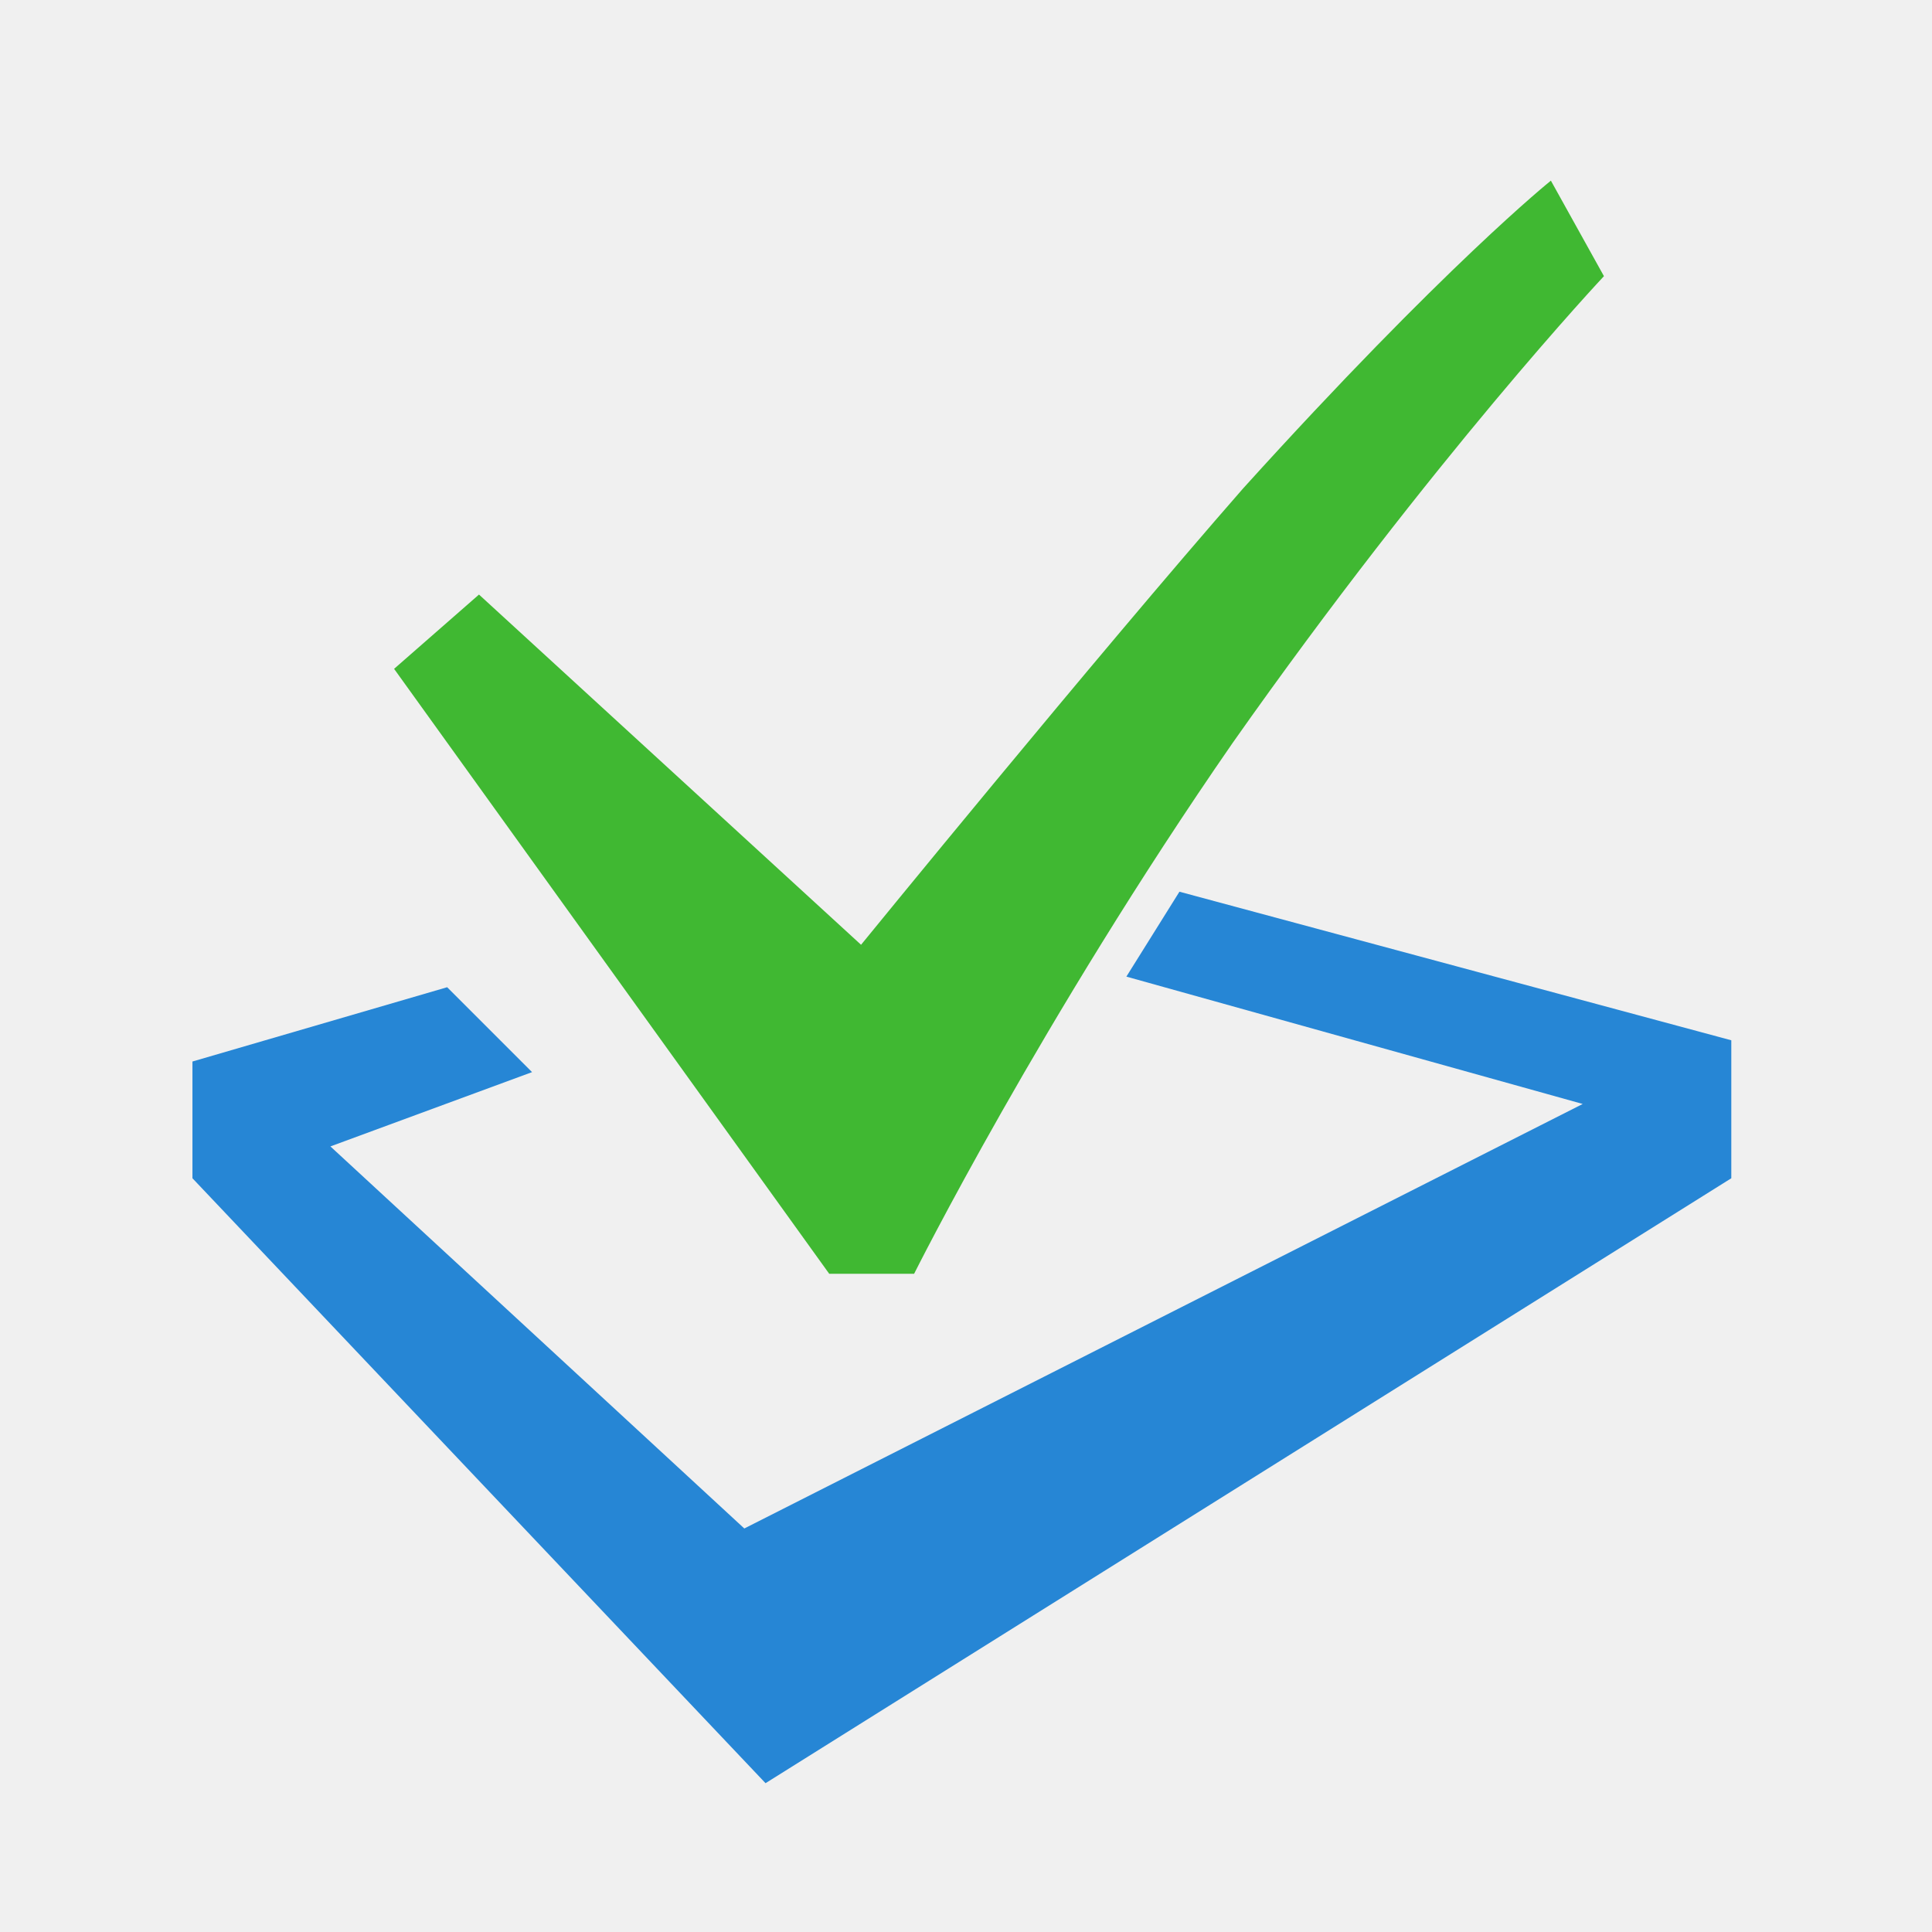
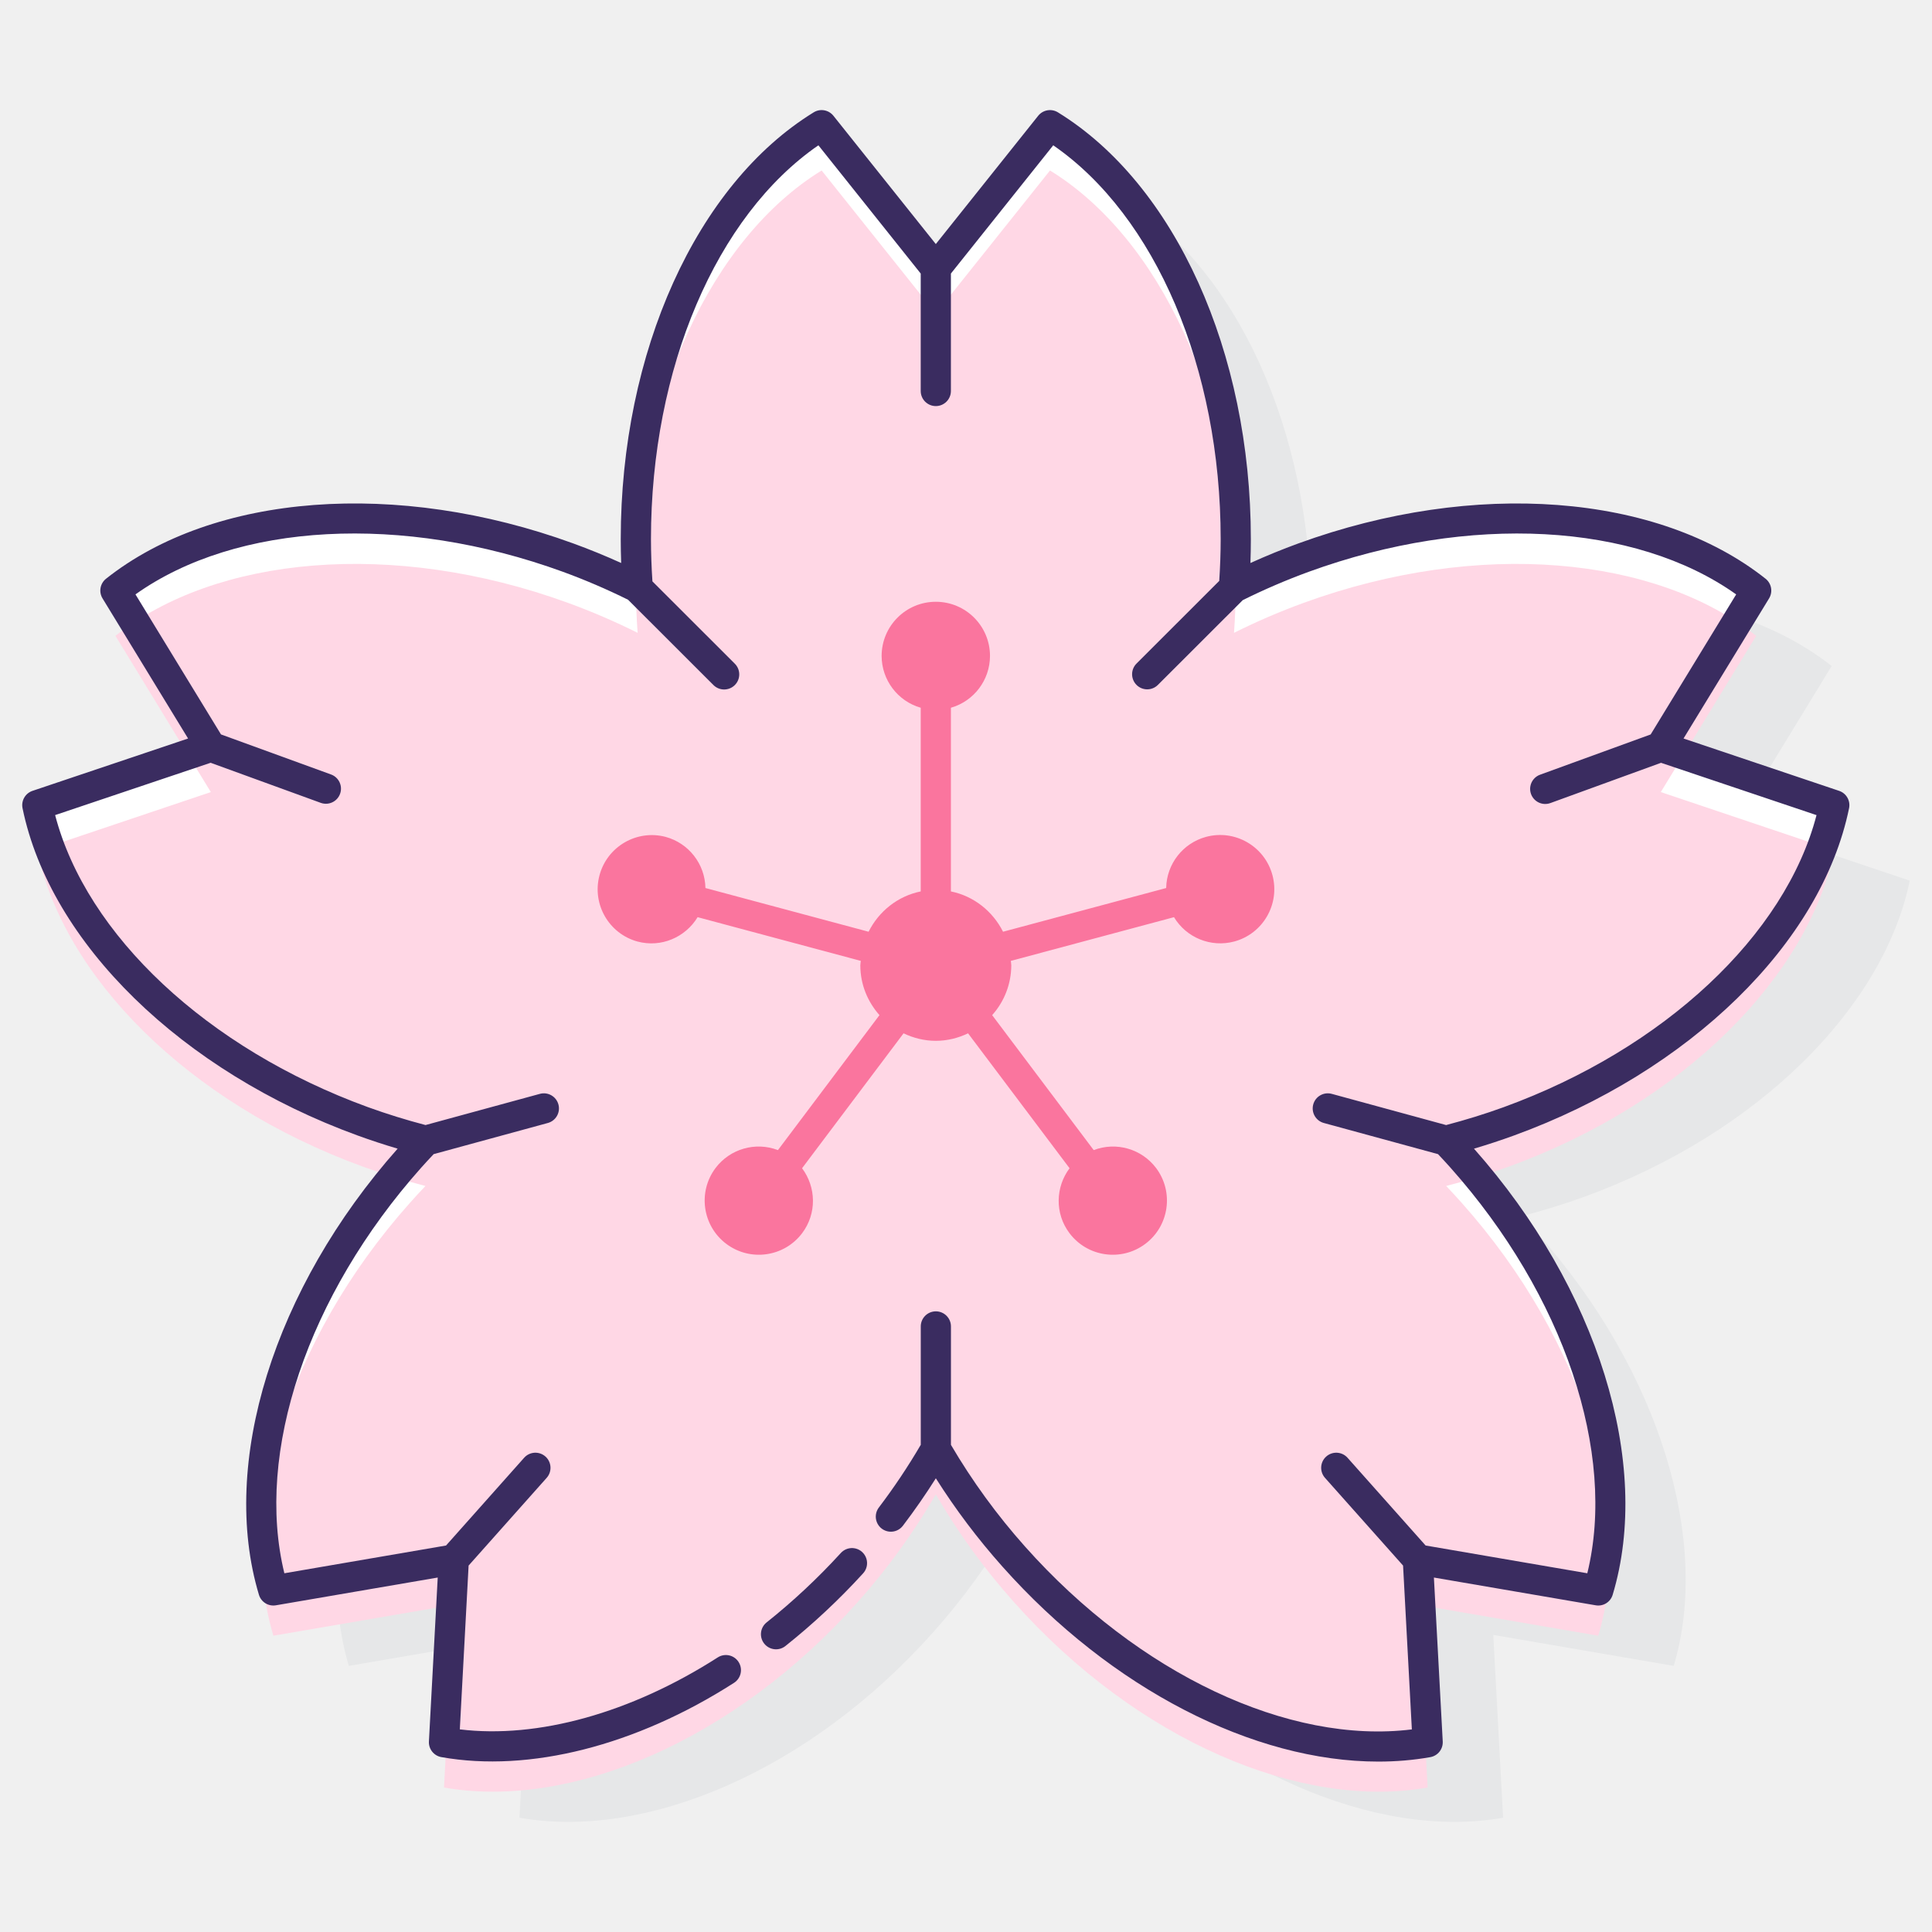
- <svg xmlns="http://www.w3.org/2000/svg" t="1738046713961" class="icon" viewBox="0 0 1024 1024" version="1.1" p-id="5998" width="256" height="256">
-   <path d="M597 517.625l241.875 67.5-444.375 225-219.375-202.5L282 568.25l-45-45-135 39.375V624.5l303.75 320.625 511.875-320.625V551.375L625.125 472.625z" fill="#2686D5" p-id="5999" />
-   <path d="M208.875 354.5l45-39.375 202.5 185.625s123.75-151.875 202.5-241.875C765.75 140.75 822 95.75 822 95.75l28.125 50.625s-90 95.625-196.875 247.5c-101.25 146.25-168.75 281.25-168.75 281.25H439.5L208.875 354.5z" fill="#40B832" p-id="6000" />
+ <svg xmlns="http://www.w3.org/2000/svg" t="1748449093337" class="icon" viewBox="0 0 1024 1024" version="1.1" p-id="5353" width="200" height="200">
+   <path d="M1012.216 466.752l-91.96-30.936 50.56-82.808c-53.152-42.144-146.784-51.36-239.864-17.48a353.328 353.328 0 0 0-36.904 15.888c0.608-8.424 0.936-16.976 0.936-25.64 0-99.048-40.688-183.888-98.464-219.416L536 182.192l-60.52-75.832c-57.776 35.536-98.464 120.368-98.464 219.416 0 8.664 0.328 17.216 0.936 25.64a353.328 353.328 0 0 0-36.904-15.888c-93.08-33.88-186.712-24.664-239.864 17.48l50.56 82.808-91.96 30.936c13.632 66.448 79.432 133.696 172.512 167.576 11.088 4.032 22.176 7.44 33.208 10.264-2.8 2.936-5.56 5.936-8.288 9-65.848 73.992-91.856 164.416-72.312 229.368l95.624-16.416-5.2 96.88c66.784 11.864 153.576-24.456 219.424-98.456A346.672 346.672 0 0 0 536 808.04a346.336 346.336 0 0 0 41.248 56.928c65.848 73.992 152.64 110.32 219.424 98.456l-5.2-96.88 95.624 16.416c19.544-64.96-6.464-155.376-72.312-229.368a372.976 372.976 0 0 0-8.288-9 355.84 355.84 0 0 0 33.208-10.264c93.08-33.88 158.88-101.128 172.512-167.576z" fill="#E6E7E8" p-id="5354" />
+   <path d="M972.216 426.752l-91.96-30.936 50.56-82.808c-53.152-42.144-146.784-51.36-239.864-17.48a353.328 353.328 0 0 0-36.904 15.888c0.608-8.424 0.936-16.976 0.936-25.64 0-99.048-40.688-183.888-98.464-219.416L496 142.192l-60.52-75.832c-57.776 35.536-98.464 120.368-98.464 219.416 0 8.664 0.328 17.216 0.936 25.64a353.328 353.328 0 0 0-36.904-15.888c-93.08-33.88-186.712-24.664-239.864 17.48l50.56 82.808-91.96 30.936c13.632 66.448 79.432 133.696 172.512 167.576 11.088 4.032 22.176 7.44 33.208 10.264-2.8 2.936-5.56 5.936-8.288 9-65.848 73.992-91.856 164.416-72.312 229.368l95.624-16.416-5.2 96.88c66.784 11.864 153.576-24.456 219.424-98.456A346.672 346.672 0 0 0 496 768.04a346.336 346.336 0 0 0 41.248 56.928c65.848 73.992 152.64 110.32 219.424 98.456l-5.2-96.88 95.624 16.416c19.544-64.96-6.464-155.376-72.312-229.368a372.976 372.976 0 0 0-8.288-9 355.84 355.84 0 0 0 33.208-10.264c93.08-33.88 158.88-101.128 172.512-167.576z" fill="#FFFFFF" p-id="5355" />
+   <path d="M972.216 450.752l-91.96-30.936 50.56-82.808c-53.152-42.144-146.784-51.36-239.864-17.48a353.328 353.328 0 0 0-36.904 15.888c0.608-8.424 0.936-16.976 0.936-25.64 0-99.048-40.688-183.888-98.464-219.416L496 166.192l-60.52-75.832c-57.776 35.536-98.464 120.368-98.464 219.416 0 8.664 0.328 17.216 0.936 25.64a353.328 353.328 0 0 0-36.904-15.888c-93.08-33.88-186.712-24.664-239.864 17.48l50.56 82.808-91.96 30.936c13.632 66.448 79.432 133.696 172.512 167.576 11.088 4.032 22.176 7.44 33.208 10.264-2.8 2.936-5.56 5.936-8.288 9-65.848 73.992-91.856 164.416-72.312 229.368l95.624-16.416-5.2 96.88c66.784 11.864 153.576-24.456 219.424-98.456A346.672 346.672 0 0 0 496 792.04a346.336 346.336 0 0 0 41.248 56.928c65.848 73.992 152.64 110.32 219.424 98.456l-5.2-96.88 95.624 16.416c19.544-64.96-6.464-155.376-72.312-229.368a372.976 372.976 0 0 0-8.288-9 355.84 355.84 0 0 0 33.208-10.264c93.08-33.88 158.88-101.128 172.512-167.576z" fill="#FFD7E5" p-id="5356" />
+   <path d="M445.552 823.232a340.816 340.816 0 0 1-39.248 36.696 8 8 0 0 0 9.952 12.528 355.864 355.864 0 0 0 41.096-38.424 8 8 0 1 0-11.8-10.8z" fill="#3A2C60" p-id="5357" />
+   <path d="M974.768 419.168l-82.464-27.744 45.336-74.248a8 8 0 0 0-1.856-10.44c-57.152-45.312-154.328-52.664-247.568-18.728-8.52 3.104-17.04 6.584-25.464 10.4 0.152-4.24 0.224-8.464 0.224-12.632 0-99.224-40.144-188.024-102.272-226.24a8.024 8.024 0 0 0-10.448 1.832L496 129.36l-54.272-68a8.008 8.008 0 0 0-10.448-1.824c-62.128 38.208-102.272 127.008-102.272 226.232 0 4.16 0.08 8.376 0.224 12.632a357.12 357.12 0 0 0-25.456-10.392c-93.24-33.944-190.424-26.592-247.568 18.728a8 8 0 0 0-1.856 10.44l45.336 74.248-82.456 27.744a8 8 0 0 0-5.288 9.184C26.6 499.808 96.32 567.904 189.56 601.84c6.928 2.52 14.016 4.856 21.192 6.976-65.624 74.032-94.48 166.776-73.512 236.448a7.984 7.984 0 0 0 9.016 5.576L232 836.128l-4.664 86.872a8 8 0 0 0 6.592 8.304c46.632 8.304 103.168-6.064 155.12-39.368a7.992 7.992 0 0 0 2.416-11.048 7.976 7.976 0 0 0-11.048-2.416c-45.992 29.472-95.384 43.16-136.704 38.128l4.656-86.816 41.384-46.496a8 8 0 0 0-11.952-10.64l-41.384 46.504-85.696 14.712c-15.624-63.848 12.296-147.312 72.488-214.936 2.184-2.456 4.408-4.84 6.64-7.216l60.512-16.504a8 8 0 0 0-4.208-15.44l-60.608 16.528a350.48 350.48 0 0 1-30.504-9.48C109.96 555.84 45.776 495.632 29.224 432.016l82.416-27.728 58.496 21.288a8 8 0 0 0 5.472-15.032l-58.48-21.288-45.328-74.216c53.568-38.096 141.432-42.96 226.52-11.992a345.72 345.72 0 0 1 34.56 14.824l45.344 45.304a8.008 8.008 0 0 0 11.32-11.328l-43.744-43.704a348.424 348.424 0 0 1-0.776-22.376c0-90.528 34.624-171.44 88.744-208.752L488 144.992v62.24a8 8 0 0 0 16 0v-62.248l54.24-67.968c54.12 37.32 88.744 118.216 88.744 208.752 0 7.264-0.28 14.688-0.76 22.12l-43.84 43.808a8 8 0 1 0 11.32 11.328l44.976-44.936a346.04 346.04 0 0 1 35.016-15.04c85.072-30.96 172.944-26.096 226.512 12l-45.32 74.224-58.48 21.288a8 8 0 1 0 5.472 15.032l58.496-21.288 82.416 27.728c-16.552 63.616-80.736 123.824-165.808 154.792-9.896 3.6-20.16 6.76-30.512 9.48l-60.608-16.536a8 8 0 0 0-4.208 15.44l60.528 16.512c2.232 2.368 4.456 4.752 6.632 7.208 60.184 67.632 88.112 151.088 72.488 214.936l-85.696-14.712-41.384-46.504a8 8 0 0 0-11.952 10.64l41.384 46.496 4.656 86.832c-65.208 8.096-144.88-29.312-205.064-96.952a338.216 338.216 0 0 1-39.224-53.864V703.04a8 8 0 0 0-16 0v62.736a332.024 332.024 0 0 1-22.12 33.104 8 8 0 1 0 12.736 9.68 355.04 355.04 0 0 0 17.376-25.032 358.056 358.056 0 0 0 35.272 46.776c57.76 64.912 133.192 103.384 199.28 103.376 9.384 0 18.592-0.776 27.52-2.36a8 8 0 0 0 6.592-8.304L760 836.128l85.736 14.712a7.96 7.96 0 0 0 9.016-5.576c20.968-69.672-7.888-162.408-73.512-236.448a362.76 362.76 0 0 0 21.192-6.976c93.24-33.944 162.96-102.032 177.616-173.488a7.984 7.984 0 0 0-5.28-9.184z" fill="#3A2C60" p-id="5358" />
+   <path d="M674.424 463.856a28.72 28.72 0 0 0-35.176-20.304 28.624 28.624 0 0 0-21.152 27.12L531.632 493.84c-5.424-10.8-15.448-18.896-27.632-21.368V375.12a28.624 28.624 0 0 0 20.72-27.448 28.72 28.72 0 1 0-57.44 0A28.624 28.624 0 0 0 488 375.12v97.352c-12.184 2.472-22.208 10.56-27.632 21.368l-86.472-23.168a28.632 28.632 0 0 0-21.152-27.12 28.72 28.72 0 0 0-14.872 55.48c12.624 3.384 25.424-2.28 31.88-12.912l86.48 23.168c-0.048 0.8-0.24 1.56-0.24 2.376 0 10.16 3.904 19.32 10.144 26.376l-53.816 71.536a28.64 28.64 0 0 0-33.056 9.48 28.72 28.72 0 1 0 45.904 34.528c7.856-10.44 7.392-24.432-0.056-34.392l53.792-71.504c5.2 2.472 10.952 3.968 17.096 3.968s11.896-1.496 17.096-3.968l53.792 71.504c-7.448 9.96-7.912 23.952-0.056 34.392a28.72 28.72 0 0 0 45.904-34.528 28.64 28.64 0 0 0-33.056-9.48l-53.816-71.536A39.68 39.68 0 0 0 536 511.664c0-0.816-0.192-1.576-0.24-2.376l86.48-23.168a28.64 28.64 0 0 0 31.88 12.912 28.72 28.72 0 0 0 20.304-35.176z" fill="#FA759E" p-id="5359" />
</svg>
